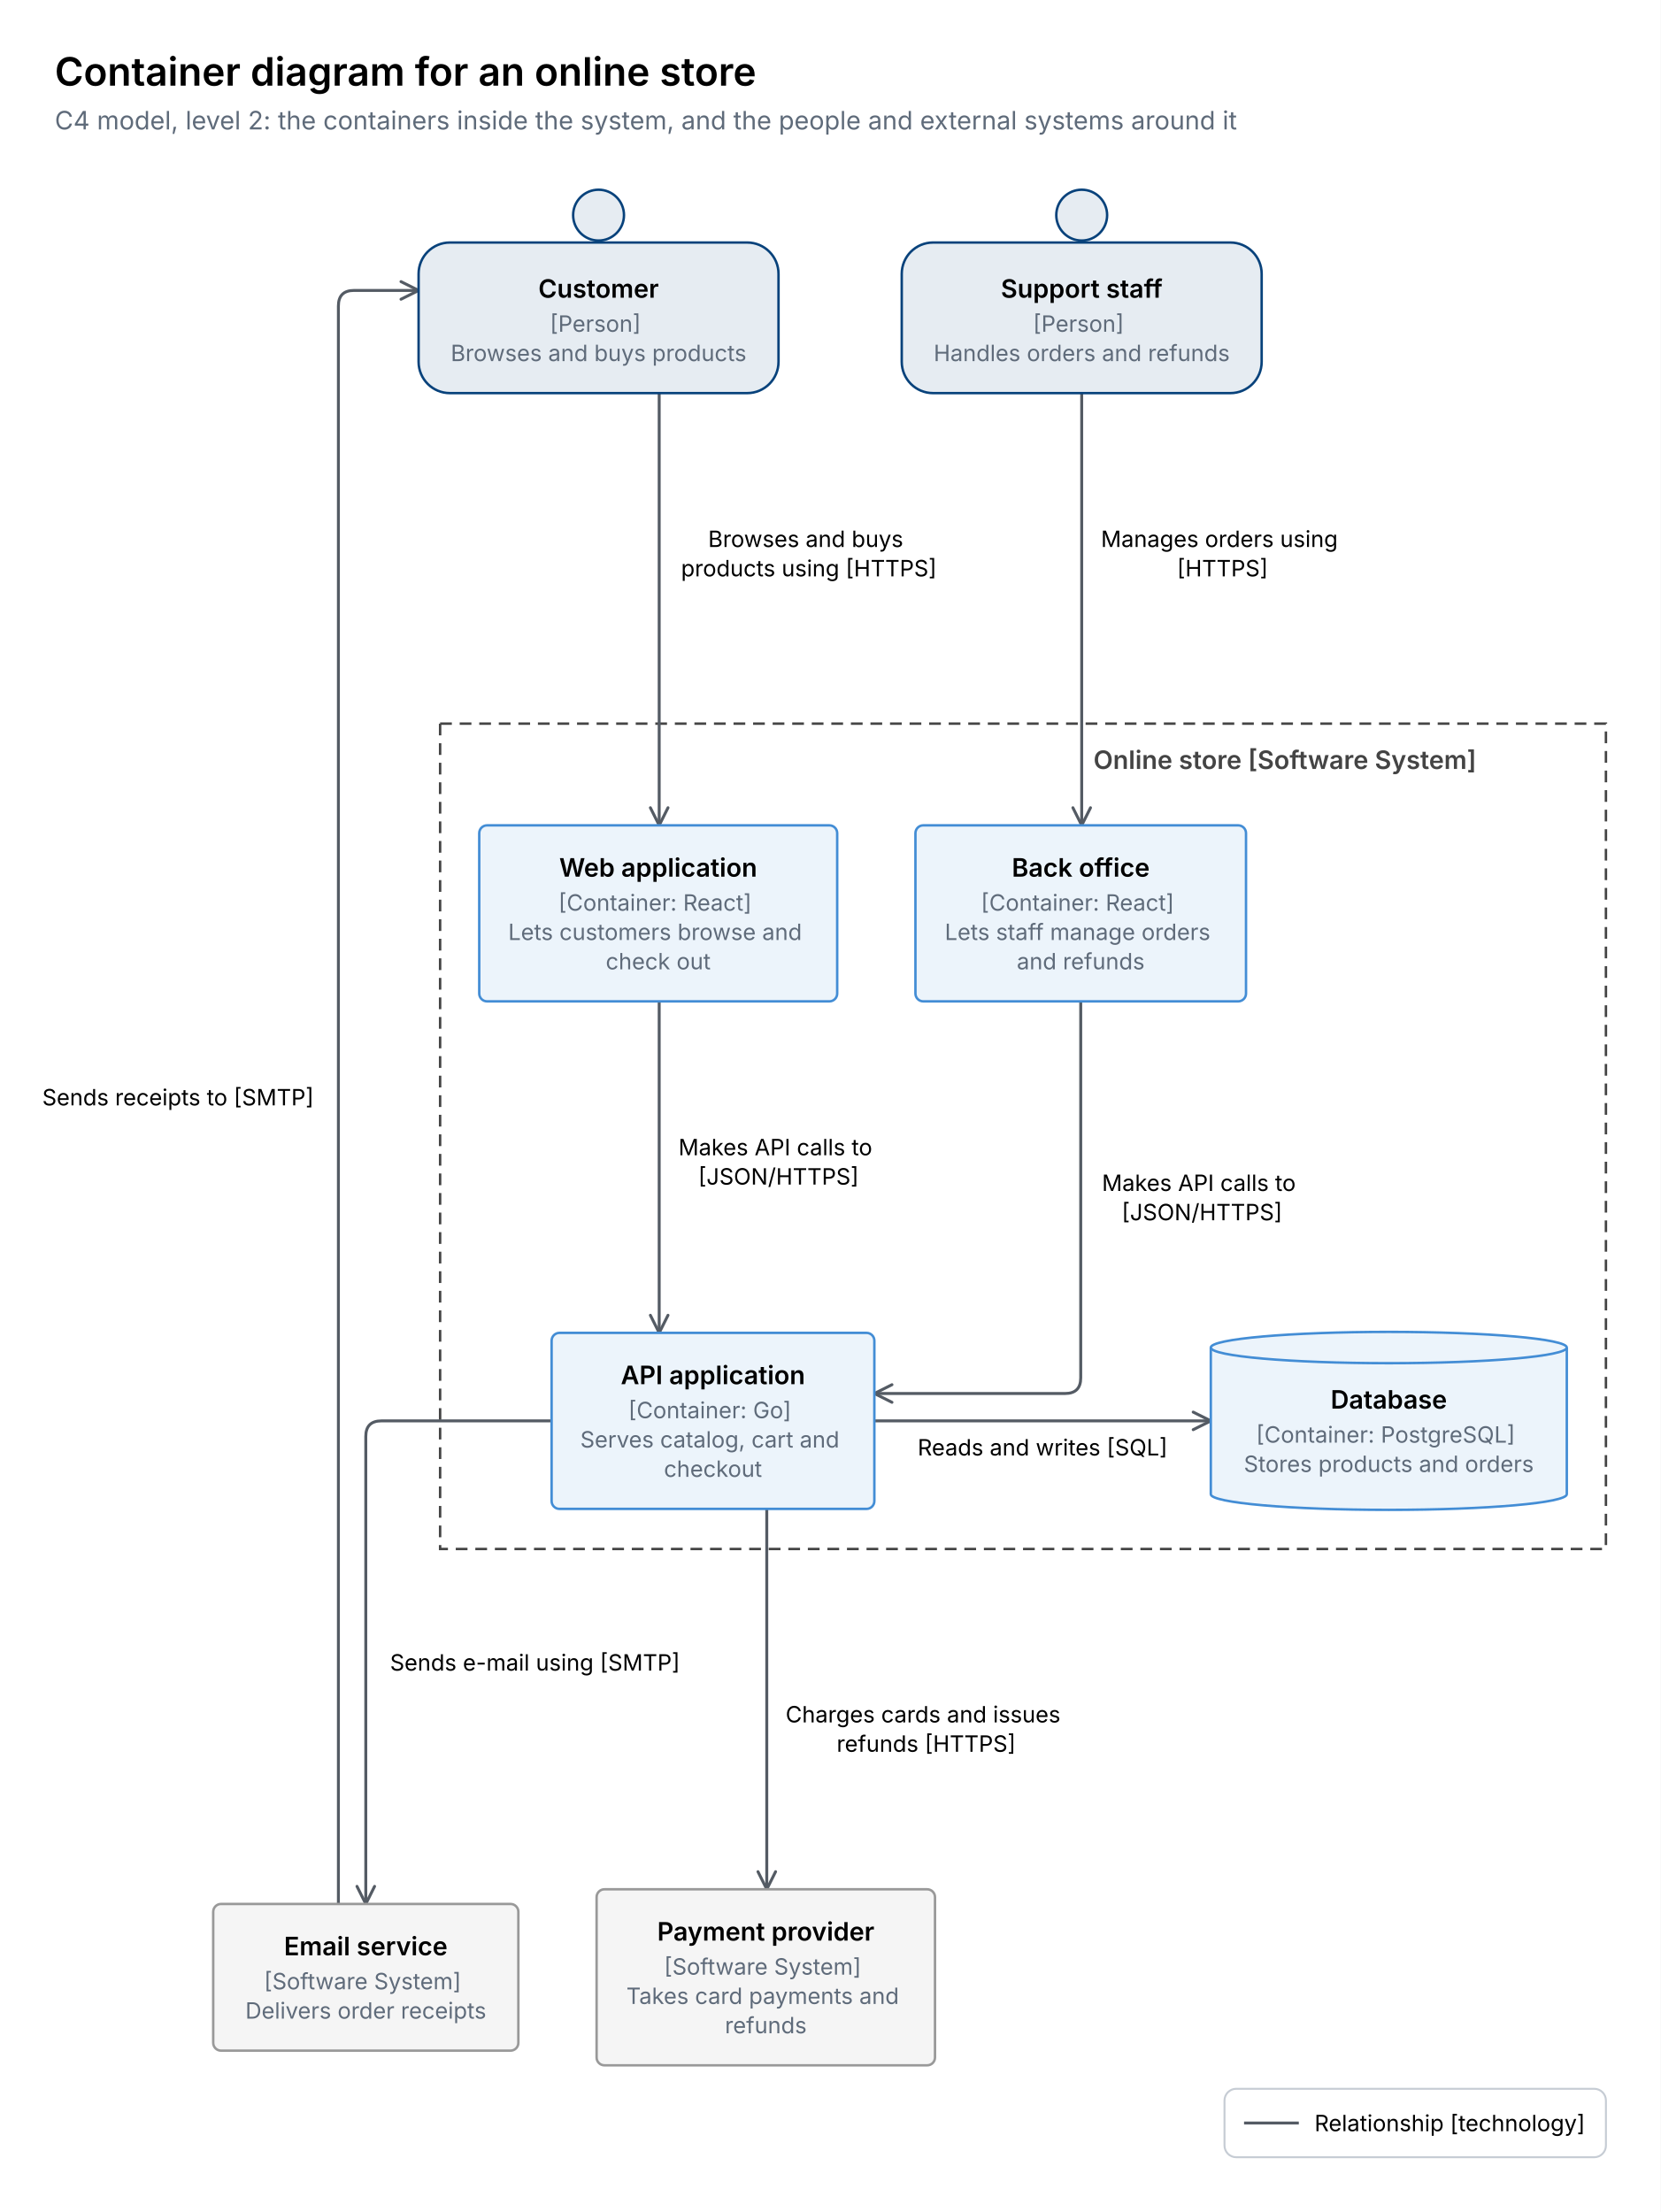
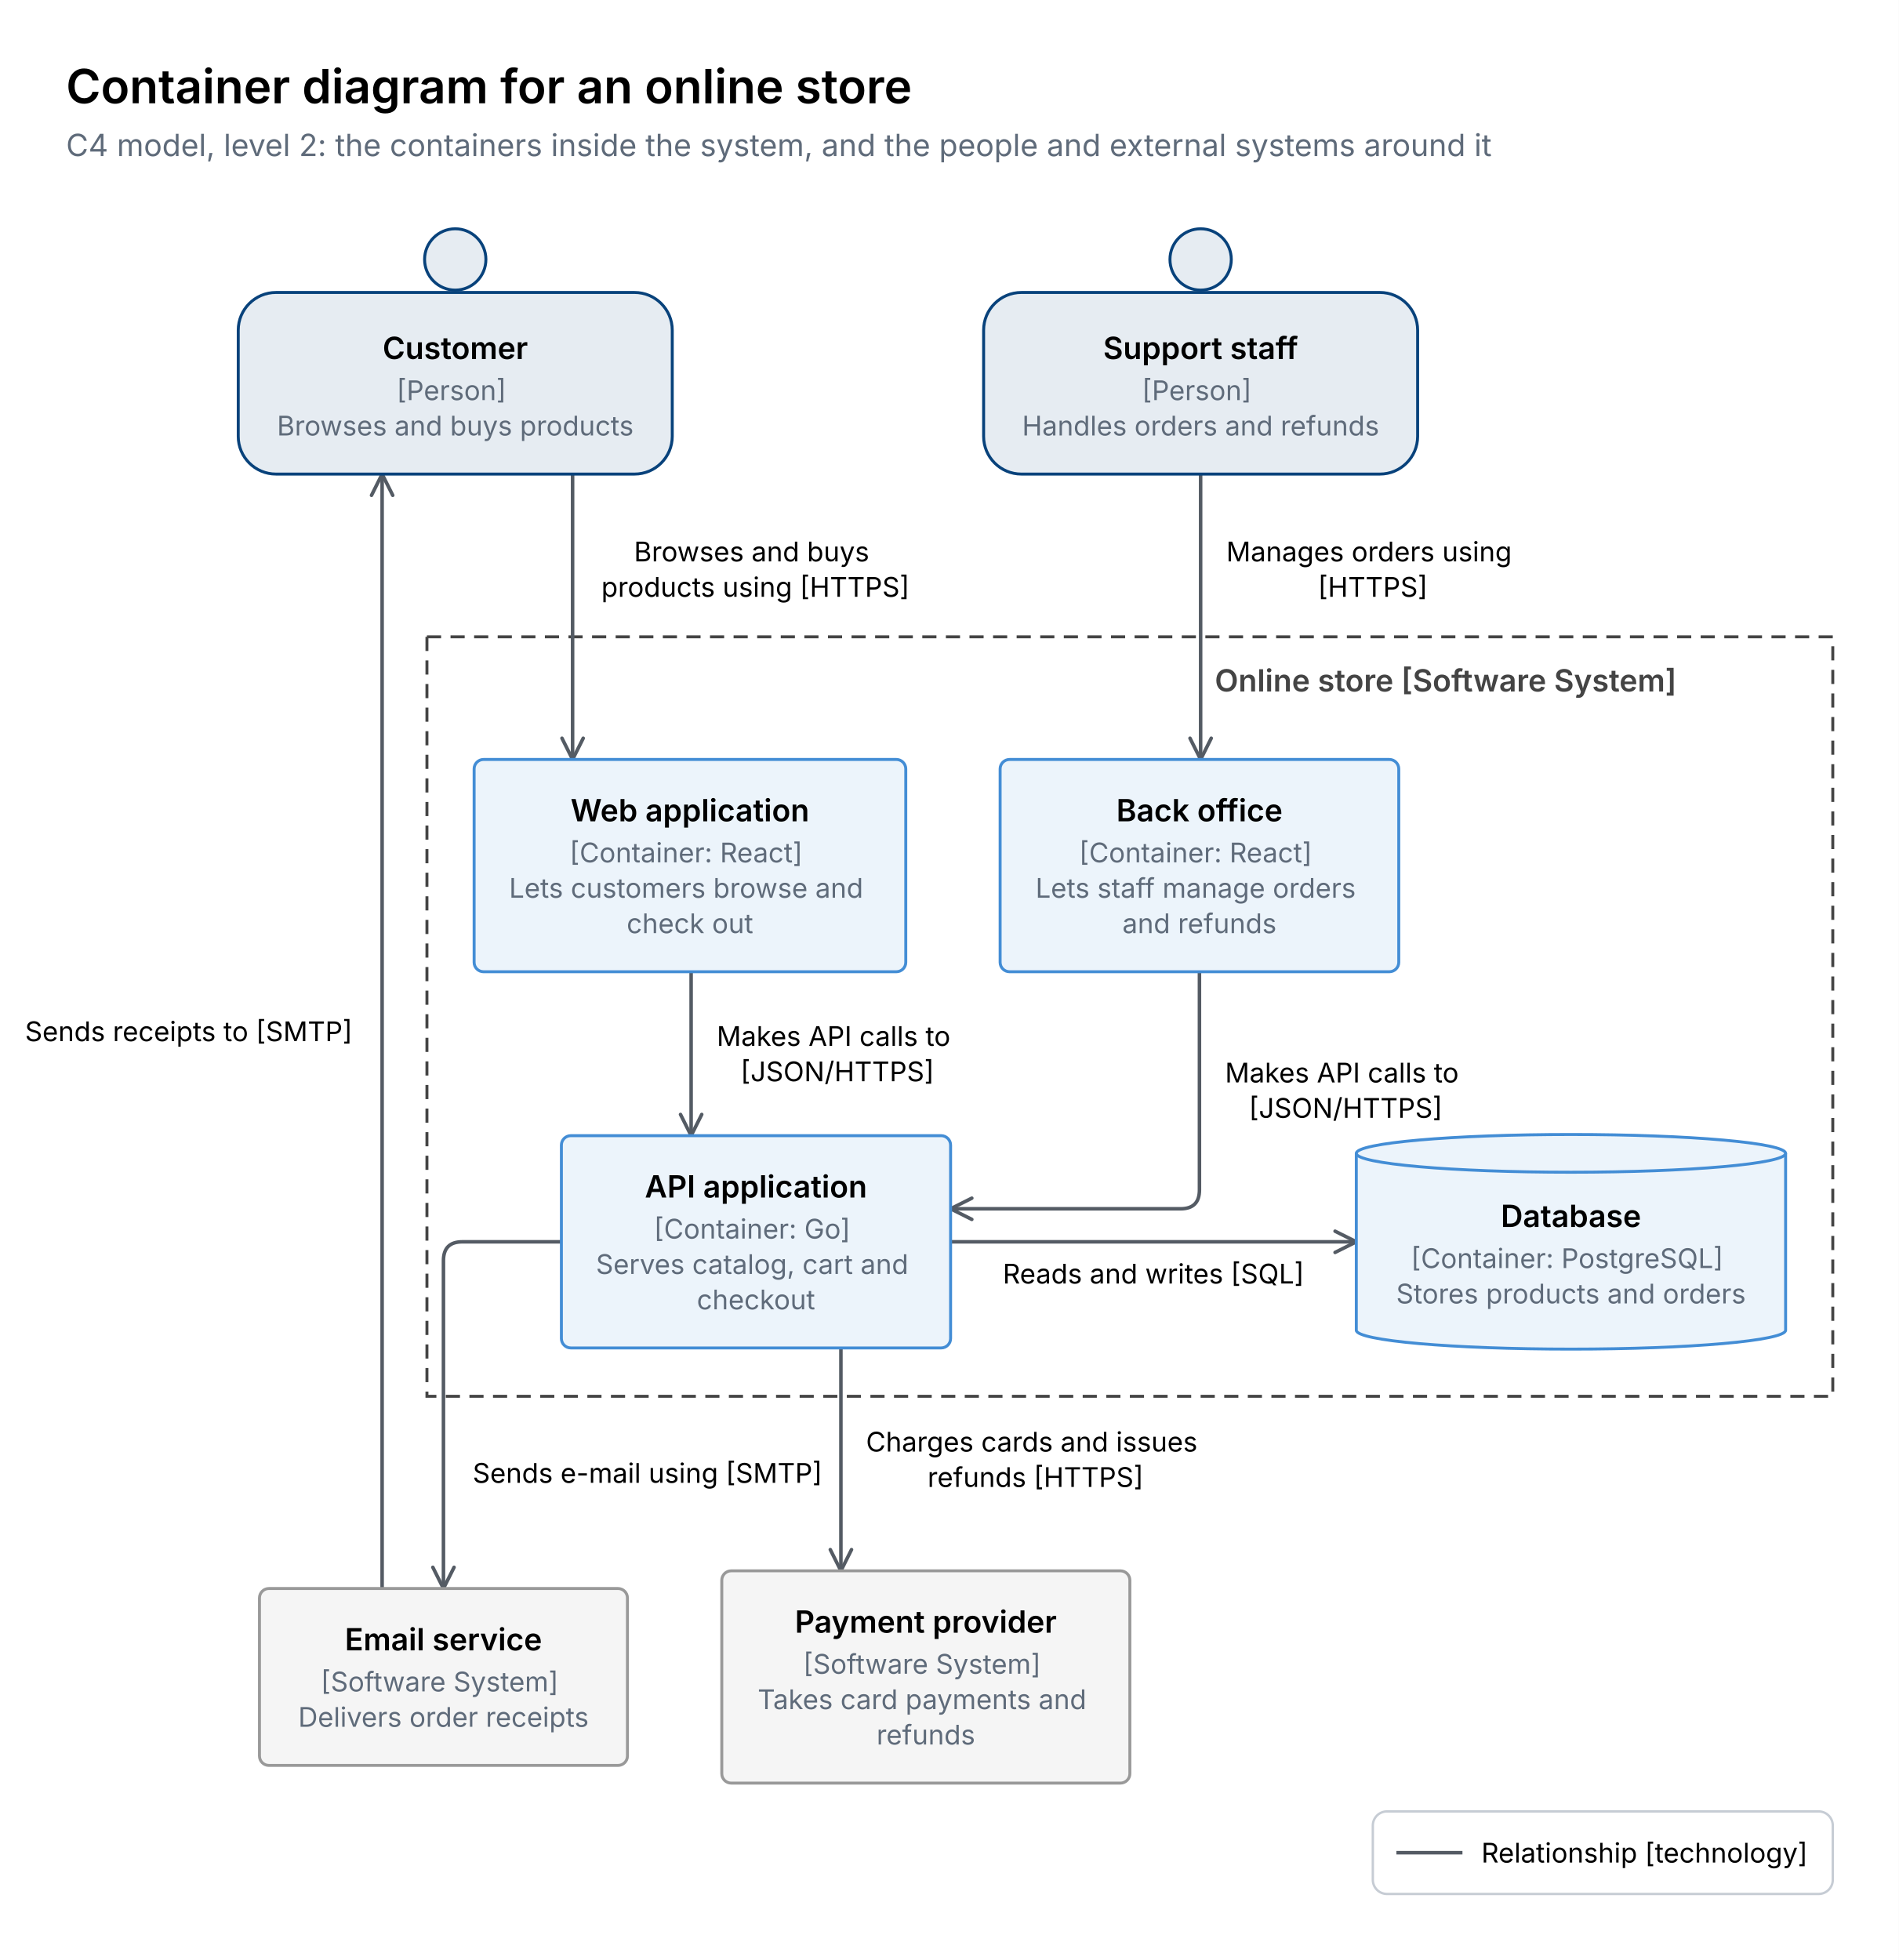
- <svg xmlns="http://www.w3.org/2000/svg" width="849" height="1131" viewBox="0 0 849 1131" role="img" aria-labelledby="c4-container-light-6ca6ae-sdw-title c4-container-light-6ca6ae-sdw-desc" font-family="Inter, 'Segoe UI', -apple-system, BlinkMacSystemFont, Roboto, 'Helvetica Neue', Arial, sans-serif">
-   <rect width="849" height="1131" fill="#ffffff" />
+ <svg xmlns="http://www.w3.org/2000/svg" width="805" height="831" viewBox="0 0 805 831" role="img" aria-labelledby="c4-container-light-6ca6ae-sdw-title c4-container-light-6ca6ae-sdw-desc" font-family="Inter, 'Segoe UI', -apple-system, BlinkMacSystemFont, Roboto, 'Helvetica Neue', Arial, sans-serif">
+   <rect width="805" height="831" fill="#ffffff" />
  <text font-size="20" font-weight="600" fill="#000000">
    <tspan x="28" y="43.78">Container diagram for an online store</tspan>
  </text>
  <text font-size="13" fill="#5f6b7a">
    <tspan x="28" y="66.18">C4 model, level 2: the containers inside the system, and the people and external systems around it</tspan>
  </text>
  <g id="c4-container-light-6ca6ae-g-store">
-     <rect x="225" y="370" width="596" height="422" fill="none" stroke="#444444" stroke-width="1.25" stroke-dasharray="6 4" />
+     <rect x="181" y="270" width="596" height="322" fill="none" stroke="#444444" stroke-width="1.25" stroke-dasharray="6 4" />
  </g>
  <g id="c4-container-light-6ca6ae-e-e1">
-     <path d="M337 201 L337 421.25" fill="none" stroke="#545b64" stroke-width="1.5" stroke-linejoin="round" />
-     <path d="M332.5 413 L337 422 L341.5 413" fill="none" stroke="#545b64" stroke-width="1.5" stroke-linecap="round" stroke-linejoin="round" />
+     <path d="M242.75 201 L242.75 321.25" fill="none" stroke="#545b64" stroke-width="1.5" stroke-linejoin="round" />
+     <path d="M238.25 313 L242.75 322 L247.25 313" fill="none" stroke="#545b64" stroke-width="1.5" stroke-linecap="round" stroke-linejoin="round" />
  </g>
  <g id="c4-container-light-6ca6ae-e-e2">
-     <path d="M553 201 L553 421.25" fill="none" stroke="#545b64" stroke-width="1.5" stroke-linejoin="round" />
-     <path d="M548.5 413 L553 422 L557.5 413" fill="none" stroke="#545b64" stroke-width="1.5" stroke-linecap="round" stroke-linejoin="round" />
+     <path d="M509 201 L509 321.25" fill="none" stroke="#545b64" stroke-width="1.5" stroke-linejoin="round" />
+     <path d="M504.5 313 L509 322 L513.5 313" fill="none" stroke="#545b64" stroke-width="1.5" stroke-linecap="round" stroke-linejoin="round" />
  </g>
  <g id="c4-container-light-6ca6ae-e-e3">
-     <path d="M337 512 L337 680.75" fill="none" stroke="#545b64" stroke-width="1.5" stroke-linejoin="round" />
-     <path d="M332.5 672.5 L337 681.5 L341.5 672.5" fill="none" stroke="#545b64" stroke-width="1.5" stroke-linecap="round" stroke-linejoin="round" />
+     <path d="M293 412 L293 480.75" fill="none" stroke="#545b64" stroke-width="1.5" stroke-linejoin="round" />
+     <path d="M288.5 472.5 L293 481.5 L297.5 472.5" fill="none" stroke="#545b64" stroke-width="1.5" stroke-linecap="round" stroke-linejoin="round" />
  </g>
  <g id="c4-container-light-6ca6ae-e-e4">
-     <path d="M552.5 512 L552.5 704.5 Q552.5 712.5 544.5 712.5 L447.75 712.5" fill="none" stroke="#545b64" stroke-width="1.5" stroke-linejoin="round" />
-     <path d="M456 708 L447 712.5 L456 717" fill="none" stroke="#545b64" stroke-width="1.5" stroke-linecap="round" stroke-linejoin="round" />
+     <path d="M508.5 412 L508.5 504.5 Q508.5 512.5 500.5 512.5 L403.75 512.5" fill="none" stroke="#545b64" stroke-width="1.5" stroke-linejoin="round" />
+     <path d="M412 508 L403 512.5 L412 517" fill="none" stroke="#545b64" stroke-width="1.5" stroke-linecap="round" stroke-linejoin="round" />
  </g>
  <g id="c4-container-light-6ca6ae-e-e5">
-     <path d="M447 726.5 L618.25 726.5" fill="none" stroke="#545b64" stroke-width="1.5" stroke-linejoin="round" />
-     <path d="M610 731 L619 726.5 L610 722" fill="none" stroke="#545b64" stroke-width="1.5" stroke-linecap="round" stroke-linejoin="round" />
+     <path d="M403 526.5 L574.25 526.5" fill="none" stroke="#545b64" stroke-width="1.5" stroke-linejoin="round" />
+     <path d="M566 531 L575 526.5 L566 522" fill="none" stroke="#545b64" stroke-width="1.5" stroke-linecap="round" stroke-linejoin="round" />
  </g>
  <g id="c4-container-light-6ca6ae-e-e6">
-     <path d="M392 771.5 L392 965.25" fill="none" stroke="#545b64" stroke-width="1.5" stroke-linejoin="round" />
-     <path d="M387.5 957 L392 966 L396.5 957" fill="none" stroke="#545b64" stroke-width="1.5" stroke-linecap="round" stroke-linejoin="round" />
+     <path d="M356.5 571.5 L356.5 665.25" fill="none" stroke="#545b64" stroke-width="1.5" stroke-linejoin="round" />
+     <path d="M352 657 L356.5 666 L361 657" fill="none" stroke="#545b64" stroke-width="1.5" stroke-linecap="round" stroke-linejoin="round" />
  </g>
  <g id="c4-container-light-6ca6ae-e-e7">
-     <path d="M282 726.5 L195 726.5 Q187 726.5 187 734.5 L187 972.75" fill="none" stroke="#545b64" stroke-width="1.5" stroke-linejoin="round" />
-     <path d="M182.5 964.5 L187 973.5 L191.5 964.5" fill="none" stroke="#545b64" stroke-width="1.5" stroke-linecap="round" stroke-linejoin="round" />
+     <path d="M238 526.5 L196 526.5 Q188 526.5 188 534.5 L188 672.75" fill="none" stroke="#545b64" stroke-width="1.5" stroke-linejoin="round" />
+     <path d="M183.5 664.5 L188 673.5 L192.5 664.5" fill="none" stroke="#545b64" stroke-width="1.5" stroke-linecap="round" stroke-linejoin="round" />
  </g>
  <g id="c4-container-light-6ca6ae-e-e8">
-     <path d="M213.25 148.5 L181 148.5 Q173 148.5 173 156.5 L173 973.5" fill="none" stroke="#545b64" stroke-width="1.5" stroke-linejoin="round" />
-     <path d="M205 153 L214 148.5 L205 144" fill="none" stroke="#545b64" stroke-width="1.5" stroke-linecap="round" stroke-linejoin="round" />
+     <path d="M162 201.75 L162 673.5" fill="none" stroke="#545b64" stroke-width="1.5" stroke-linejoin="round" />
+     <path d="M166.5 210 L162 201 L157.5 210" fill="none" stroke="#545b64" stroke-width="1.5" stroke-linecap="round" stroke-linejoin="round" />
  </g>
  <g id="c4-container-light-6ca6ae-el-e1">
-     <rect x="342" y="265" width="143" height="36" rx="4" fill="#ffffff" fill-opacity="0.92" />
-     <text font-size="11.5" fill="#000000" text-anchor="middle">
-       <tspan x="413.5" y="279.68">Browses and buys</tspan>
-       <tspan x="413.5" y="294.68">products using [HTTPS]</tspan>
+     <rect x="248.75" y="223.33" width="143" height="36" rx="4" fill="#ffffff" fill-opacity="0.92" />
+     <text font-size="11.5" fill="#000000" text-anchor="middle">
+       <tspan x="320.25" y="238.01">Browses and buys</tspan>
+       <tspan x="320.25" y="253.01">products using [HTTPS]</tspan>
    </text>
  </g>
  <g id="c4-container-light-6ca6ae-el-e2">
-     <rect x="558" y="265" width="134" height="36" rx="4" fill="#ffffff" fill-opacity="0.92" />
-     <text font-size="11.5" fill="#000000" text-anchor="middle">
-       <tspan x="625" y="279.68">Manages orders using</tspan>
-       <tspan x="625" y="294.68">[HTTPS]</tspan>
+     <rect x="515" y="223.33" width="134" height="36" rx="4" fill="#ffffff" fill-opacity="0.92" />
+     <text font-size="11.5" fill="#000000" text-anchor="middle">
+       <tspan x="582" y="238.01">Manages orders using</tspan>
+       <tspan x="582" y="253.01">[HTTPS]</tspan>
    </text>
  </g>
  <g id="c4-container-light-6ca6ae-el-e3">
-     <rect x="342" y="576" width="112" height="36" rx="4" fill="#ffffff" fill-opacity="0.92" />
-     <text font-size="11.5" fill="#000000" text-anchor="middle">
-       <tspan x="398" y="590.68">Makes API calls to</tspan>
-       <tspan x="398" y="605.68">[JSON/HTTPS]</tspan>
+     <rect x="299" y="428.75" width="112" height="36" rx="4" fill="#ffffff" fill-opacity="0.92" />
+     <text font-size="11.5" fill="#000000" text-anchor="middle">
+       <tspan x="355" y="443.43">Makes API calls to</tspan>
+       <tspan x="355" y="458.43">[JSON/HTTPS]</tspan>
    </text>
  </g>
  <g id="c4-container-light-6ca6ae-el-e4">
-     <rect x="558.5" y="594.25" width="112" height="36" rx="4" fill="#ffffff" fill-opacity="0.92" />
-     <text font-size="11.5" fill="#000000" text-anchor="middle">
-       <tspan x="614.5" y="608.93">Makes API calls to</tspan>
-       <tspan x="614.5" y="623.93">[JSON/HTTPS]</tspan>
+     <rect x="514.5" y="444.25" width="112" height="36" rx="4" fill="#ffffff" fill-opacity="0.92" />
+     <text font-size="11.5" fill="#000000" text-anchor="middle">
+       <tspan x="570.5" y="458.93">Makes API calls to</tspan>
+       <tspan x="570.5" y="473.93">[JSON/HTTPS]</tspan>
    </text>
  </g>
  <g id="c4-container-light-6ca6ae-el-e5">
-     <rect x="463" y="729.5" width="140" height="21" rx="4" fill="#ffffff" fill-opacity="0.92" />
-     <text font-size="11.5" fill="#000000" text-anchor="middle">
-       <tspan x="533" y="744.18">Reads and writes [SQL]</tspan>
+     <rect x="419" y="529.5" width="140" height="21" rx="4" fill="#ffffff" fill-opacity="0.92" />
+     <text font-size="11.5" fill="#000000" text-anchor="middle">
+       <tspan x="489" y="544.18">Reads and writes [SQL]</tspan>
    </text>
  </g>
  <g id="c4-container-light-6ca6ae-el-e6">
-     <rect x="397" y="866" width="153" height="36" rx="4" fill="#ffffff" fill-opacity="0.92" />
-     <text font-size="11.5" fill="#000000" text-anchor="middle">
-       <tspan x="473.5" y="880.68">Charges cards and issues</tspan>
-       <tspan x="473.5" y="895.68">refunds [HTTPS]</tspan>
+     <rect x="362.5" y="600.75" width="153" height="36" rx="4" fill="#ffffff" fill-opacity="0.92" />
+     <text font-size="11.5" fill="#000000" text-anchor="middle">
+       <tspan x="439" y="615.43">Charges cards and issues</tspan>
+       <tspan x="439" y="630.43">refunds [HTTPS]</tspan>
    </text>
  </g>
  <g id="c4-container-light-6ca6ae-el-e7">
-     <rect x="193" y="839.5" width="161" height="21" rx="4" fill="#ffffff" fill-opacity="0.92" />
-     <text font-size="11.5" fill="#000000" text-anchor="middle">
-       <tspan x="273.5" y="854.18">Sends e-mail using [SMTP]</tspan>
+     <rect x="194" y="614" width="161" height="21" rx="4" fill="#ffffff" fill-opacity="0.92" />
+     <text font-size="11.5" fill="#000000" text-anchor="middle">
+       <tspan x="274.5" y="628.68">Sends e-mail using [SMTP]</tspan>
    </text>
  </g>
  <g id="c4-container-light-6ca6ae-el-e8">
-     <rect x="15" y="550.5" width="152" height="21" rx="4" fill="#ffffff" fill-opacity="0.92" />
-     <text font-size="11.5" fill="#000000" text-anchor="middle">
-       <tspan x="91" y="565.18">Sends receipts to [SMTP]</tspan>
+     <rect x="4" y="426.75" width="152" height="21" rx="4" fill="#ffffff" fill-opacity="0.92" />
+     <text font-size="11.5" fill="#000000" text-anchor="middle">
+       <tspan x="80" y="441.43">Sends receipts to [SMTP]</tspan>
    </text>
  </g>
  <g id="c4-container-light-6ca6ae-gh-store">
-     <rect x="555" y="379" width="204.87" height="18.9" rx="3" fill="#ffffff" />
+     <rect x="511" y="279" width="204.87" height="18.9" rx="3" fill="#ffffff" />
    <text font-size="13" font-weight="600" fill="#444444">
-       <tspan x="559" y="393.18">Online store [Software System]</tspan>
+       <tspan x="515" y="293.18">Online store [Software System]</tspan>
    </text>
  </g>
  <g id="c4-container-light-6ca6ae-n-customer">
    <g fill="#e6ecf2" stroke="#08427b" stroke-width="1.25">
-       <circle cx="306" cy="110" r="13" />
-       <rect x="214" y="124" width="184" height="77" rx="16" />
-     </g>
-     <text font-size="13" font-weight="600" fill="#000000" text-anchor="middle">
-       <tspan x="306" y="152.23">Customer</tspan>
-     </text>
-     <text font-size="11.5" fill="#5f6b7a" text-anchor="middle">
-       <tspan x="306.01" y="169.63">[Person]</tspan>
-       <tspan x="306.01" y="184.63">Browses and buys products</tspan>
+       <circle cx="193" cy="110" r="13" />
+       <rect x="101" y="124" width="184" height="77" rx="16" />
+     </g>
+     <text font-size="13" font-weight="600" fill="#000000" text-anchor="middle">
+       <tspan x="193" y="152.23">Customer</tspan>
+     </text>
+     <text font-size="11.5" fill="#5f6b7a" text-anchor="middle">
+       <tspan x="193.01" y="169.63">[Person]</tspan>
+       <tspan x="193.01" y="184.63">Browses and buys products</tspan>
    </text>
  </g>
  <g id="c4-container-light-6ca6ae-n-staff">
    <g fill="#e6ecf2" stroke="#08427b" stroke-width="1.25">
-       <circle cx="553" cy="110" r="13" />
-       <rect x="461" y="124" width="184" height="77" rx="16" />
-     </g>
-     <text font-size="13" font-weight="600" fill="#000000" text-anchor="middle">
-       <tspan x="553" y="152.23">Support staff</tspan>
-     </text>
-     <text font-size="11.5" fill="#5f6b7a" text-anchor="middle">
-       <tspan x="553" y="169.63">[Person]</tspan>
-       <tspan x="553" y="184.63">Handles orders and refunds</tspan>
+       <circle cx="509" cy="110" r="13" />
+       <rect x="417" y="124" width="184" height="77" rx="16" />
+     </g>
+     <text font-size="13" font-weight="600" fill="#000000" text-anchor="middle">
+       <tspan x="509" y="152.23">Support staff</tspan>
+     </text>
+     <text font-size="11.5" fill="#5f6b7a" text-anchor="middle">
+       <tspan x="509" y="169.63">[Person]</tspan>
+       <tspan x="509" y="184.63">Handles orders and refunds</tspan>
    </text>
  </g>
  <g id="c4-container-light-6ca6ae-n-web">
    <g fill="#ecf4fb" stroke="#438dd5" stroke-width="1.25">
-       <rect x="245" y="422" width="183" height="90" rx="4" />
-     </g>
-     <text font-size="13" font-weight="600" fill="#000000" text-anchor="middle">
-       <tspan x="336.51" y="448.23">Web application</tspan>
-     </text>
-     <text font-size="11.5" fill="#5f6b7a" text-anchor="middle">
-       <tspan x="336.5" y="465.63">[Container: React]</tspan>
-       <tspan x="336.5" y="480.63">Lets customers browse and</tspan>
-       <tspan x="336.5" y="495.63">check out</tspan>
+       <rect x="201" y="322" width="183" height="90" rx="4" />
+     </g>
+     <text font-size="13" font-weight="600" fill="#000000" text-anchor="middle">
+       <tspan x="292.51" y="348.23">Web application</tspan>
+     </text>
+     <text font-size="11.5" fill="#5f6b7a" text-anchor="middle">
+       <tspan x="292.5" y="365.63">[Container: React]</tspan>
+       <tspan x="292.5" y="380.63">Lets customers browse and</tspan>
+       <tspan x="292.5" y="395.63">check out</tspan>
    </text>
  </g>
  <g id="c4-container-light-6ca6ae-n-admin">
    <g fill="#ecf4fb" stroke="#438dd5" stroke-width="1.25">
-       <rect x="468" y="422" width="169" height="90" rx="4" />
-     </g>
-     <text font-size="13" font-weight="600" fill="#000000" text-anchor="middle">
-       <tspan x="552.51" y="448.23">Back office</tspan>
-     </text>
-     <text font-size="11.5" fill="#5f6b7a" text-anchor="middle">
-       <tspan x="552.5" y="465.63">[Container: React]</tspan>
-       <tspan x="552.5" y="480.63">Lets staff manage orders</tspan>
-       <tspan x="552.5" y="495.63">and refunds</tspan>
+       <rect x="424" y="322" width="169" height="90" rx="4" />
+     </g>
+     <text font-size="13" font-weight="600" fill="#000000" text-anchor="middle">
+       <tspan x="508.51" y="348.23">Back office</tspan>
+     </text>
+     <text font-size="11.5" fill="#5f6b7a" text-anchor="middle">
+       <tspan x="508.5" y="365.63">[Container: React]</tspan>
+       <tspan x="508.5" y="380.63">Lets staff manage orders</tspan>
+       <tspan x="508.5" y="395.63">and refunds</tspan>
    </text>
  </g>
  <g id="c4-container-light-6ca6ae-n-api">
    <g fill="#ecf4fb" stroke="#438dd5" stroke-width="1.25">
-       <rect x="282" y="681.5" width="165" height="90" rx="4" />
-     </g>
-     <text font-size="13" font-weight="600" fill="#000000" text-anchor="middle">
-       <tspan x="364.5" y="707.73">API application</tspan>
-     </text>
-     <text font-size="11.5" fill="#5f6b7a" text-anchor="middle">
-       <tspan x="364.5" y="725.13">[Container: Go]</tspan>
-       <tspan x="364.5" y="740.13">Serves catalog, cart and</tspan>
-       <tspan x="364.5" y="755.13">checkout</tspan>
+       <rect x="238" y="481.5" width="165" height="90" rx="4" />
+     </g>
+     <text font-size="13" font-weight="600" fill="#000000" text-anchor="middle">
+       <tspan x="320.5" y="507.73">API application</tspan>
+     </text>
+     <text font-size="11.5" fill="#5f6b7a" text-anchor="middle">
+       <tspan x="320.5" y="525.13">[Container: Go]</tspan>
+       <tspan x="320.5" y="540.13">Serves catalog, cart and</tspan>
+       <tspan x="320.5" y="555.13">checkout</tspan>
    </text>
  </g>
  <g id="c4-container-light-6ca6ae-n-db">
    <g fill="#ecf4fb" stroke="#438dd5" stroke-width="1.25">
-       <path d="M619 689 A91 8 0 0 1 801 689 V764 A91 8 0 0 1 619 764 Z" />
-       <path d="M619 689 A91 8 0 0 0 801 689" fill="none" />
-     </g>
-     <text font-size="13" font-weight="600" fill="#000000" text-anchor="middle">
-       <tspan x="710" y="720.23">Database</tspan>
-     </text>
-     <text font-size="11.5" fill="#5f6b7a" text-anchor="middle">
-       <tspan x="710" y="737.63">[Container: PostgreSQL]</tspan>
-       <tspan x="710" y="752.63">Stores products and orders</tspan>
+       <path d="M575 489 A91 8 0 0 1 757 489 V564 A91 8 0 0 1 575 564 Z" />
+       <path d="M575 489 A91 8 0 0 0 757 489" fill="none" />
+     </g>
+     <text font-size="13" font-weight="600" fill="#000000" text-anchor="middle">
+       <tspan x="666" y="520.23">Database</tspan>
+     </text>
+     <text font-size="11.5" fill="#5f6b7a" text-anchor="middle">
+       <tspan x="666" y="537.63">[Container: PostgreSQL]</tspan>
+       <tspan x="666" y="552.63">Stores products and orders</tspan>
    </text>
  </g>
  <g id="c4-container-light-6ca6ae-n-email">
    <g fill="#f5f5f5" stroke="#999999" stroke-width="1.25">
-       <rect x="109" y="973.5" width="156" height="75" rx="4" />
-     </g>
-     <text font-size="13" font-weight="600" fill="#000000" text-anchor="middle">
-       <tspan x="187" y="999.73">Email service</tspan>
-     </text>
-     <text font-size="11.5" fill="#5f6b7a" text-anchor="middle">
-       <tspan x="187" y="1017.13">[Software System]</tspan>
-       <tspan x="187" y="1032.13">Delivers order receipts</tspan>
+       <rect x="110" y="673.5" width="156" height="75" rx="4" />
+     </g>
+     <text font-size="13" font-weight="600" fill="#000000" text-anchor="middle">
+       <tspan x="188" y="699.73">Email service</tspan>
+     </text>
+     <text font-size="11.5" fill="#5f6b7a" text-anchor="middle">
+       <tspan x="188" y="717.13">[Software System]</tspan>
+       <tspan x="188" y="732.13">Delivers order receipts</tspan>
    </text>
  </g>
  <g id="c4-container-light-6ca6ae-n-payments">
    <g fill="#f5f5f5" stroke="#999999" stroke-width="1.25">
-       <rect x="305" y="966" width="173" height="90" rx="4" />
-     </g>
-     <text font-size="13" font-weight="600" fill="#000000" text-anchor="middle">
-       <tspan x="391.5" y="992.23">Payment provider</tspan>
-     </text>
-     <text font-size="11.5" fill="#5f6b7a" text-anchor="middle">
-       <tspan x="391.51" y="1009.63">[Software System]</tspan>
-       <tspan x="391.51" y="1024.63">Takes card payments and</tspan>
-       <tspan x="391.51" y="1039.63">refunds</tspan>
+       <rect x="306" y="666" width="173" height="90" rx="4" />
+     </g>
+     <text font-size="13" font-weight="600" fill="#000000" text-anchor="middle">
+       <tspan x="392.5" y="692.23">Payment provider</tspan>
+     </text>
+     <text font-size="11.5" fill="#5f6b7a" text-anchor="middle">
+       <tspan x="392.51" y="709.63">[Software System]</tspan>
+       <tspan x="392.51" y="724.63">Takes card payments and</tspan>
+       <tspan x="392.51" y="739.63">refunds</tspan>
    </text>
  </g>
  <g id="c4-container-light-6ca6ae-legend">
-     <rect x="626" y="1068" width="195" height="35" rx="6" fill="#ffffff" stroke="#c6ccd4" stroke-width="1" />
-     <path d="M636 1085.5 H664" fill="none" stroke="#545b64" stroke-width="1.5" />
+     <rect x="582" y="768" width="195" height="35" rx="6" fill="#ffffff" stroke="#c6ccd4" stroke-width="1" />
+     <path d="M592 785.5 H620" fill="none" stroke="#545b64" stroke-width="1.5" />
    <text font-size="11.5" fill="#000000">
-       <tspan x="672" y="1089.68">Relationship [technology]</tspan>
+       <tspan x="628" y="789.68">Relationship [technology]</tspan>
    </text>
  </g>
</svg>
